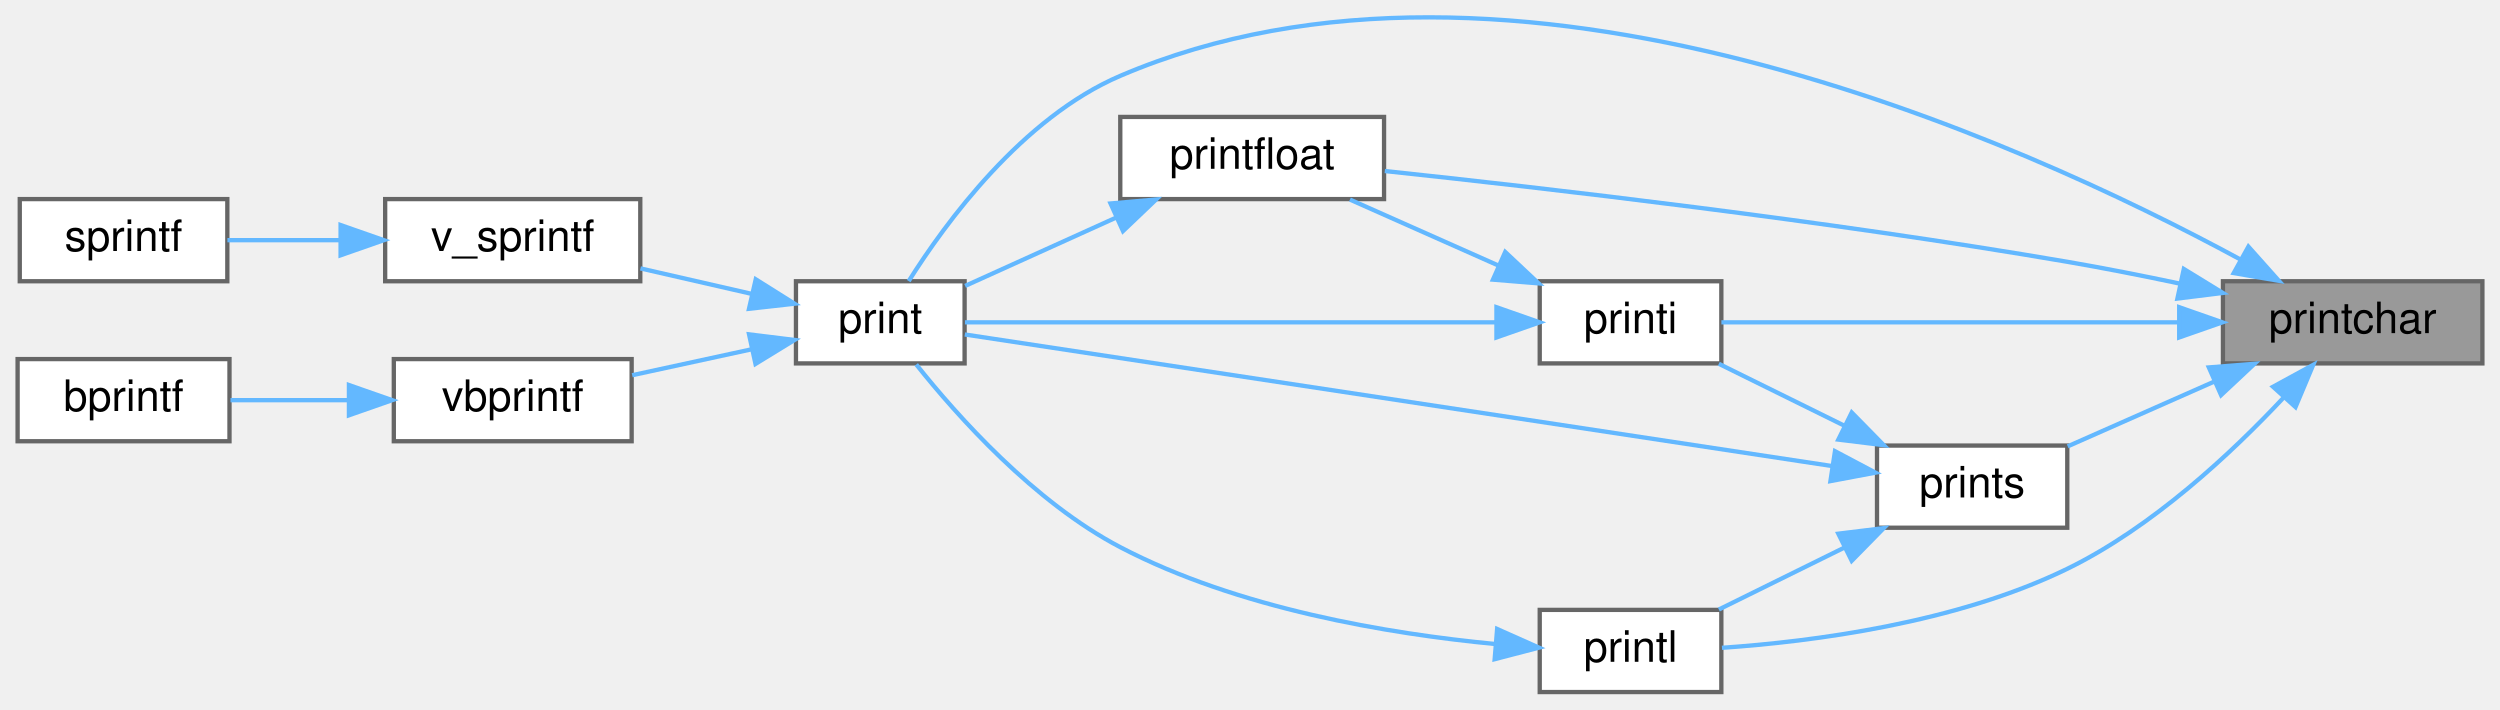
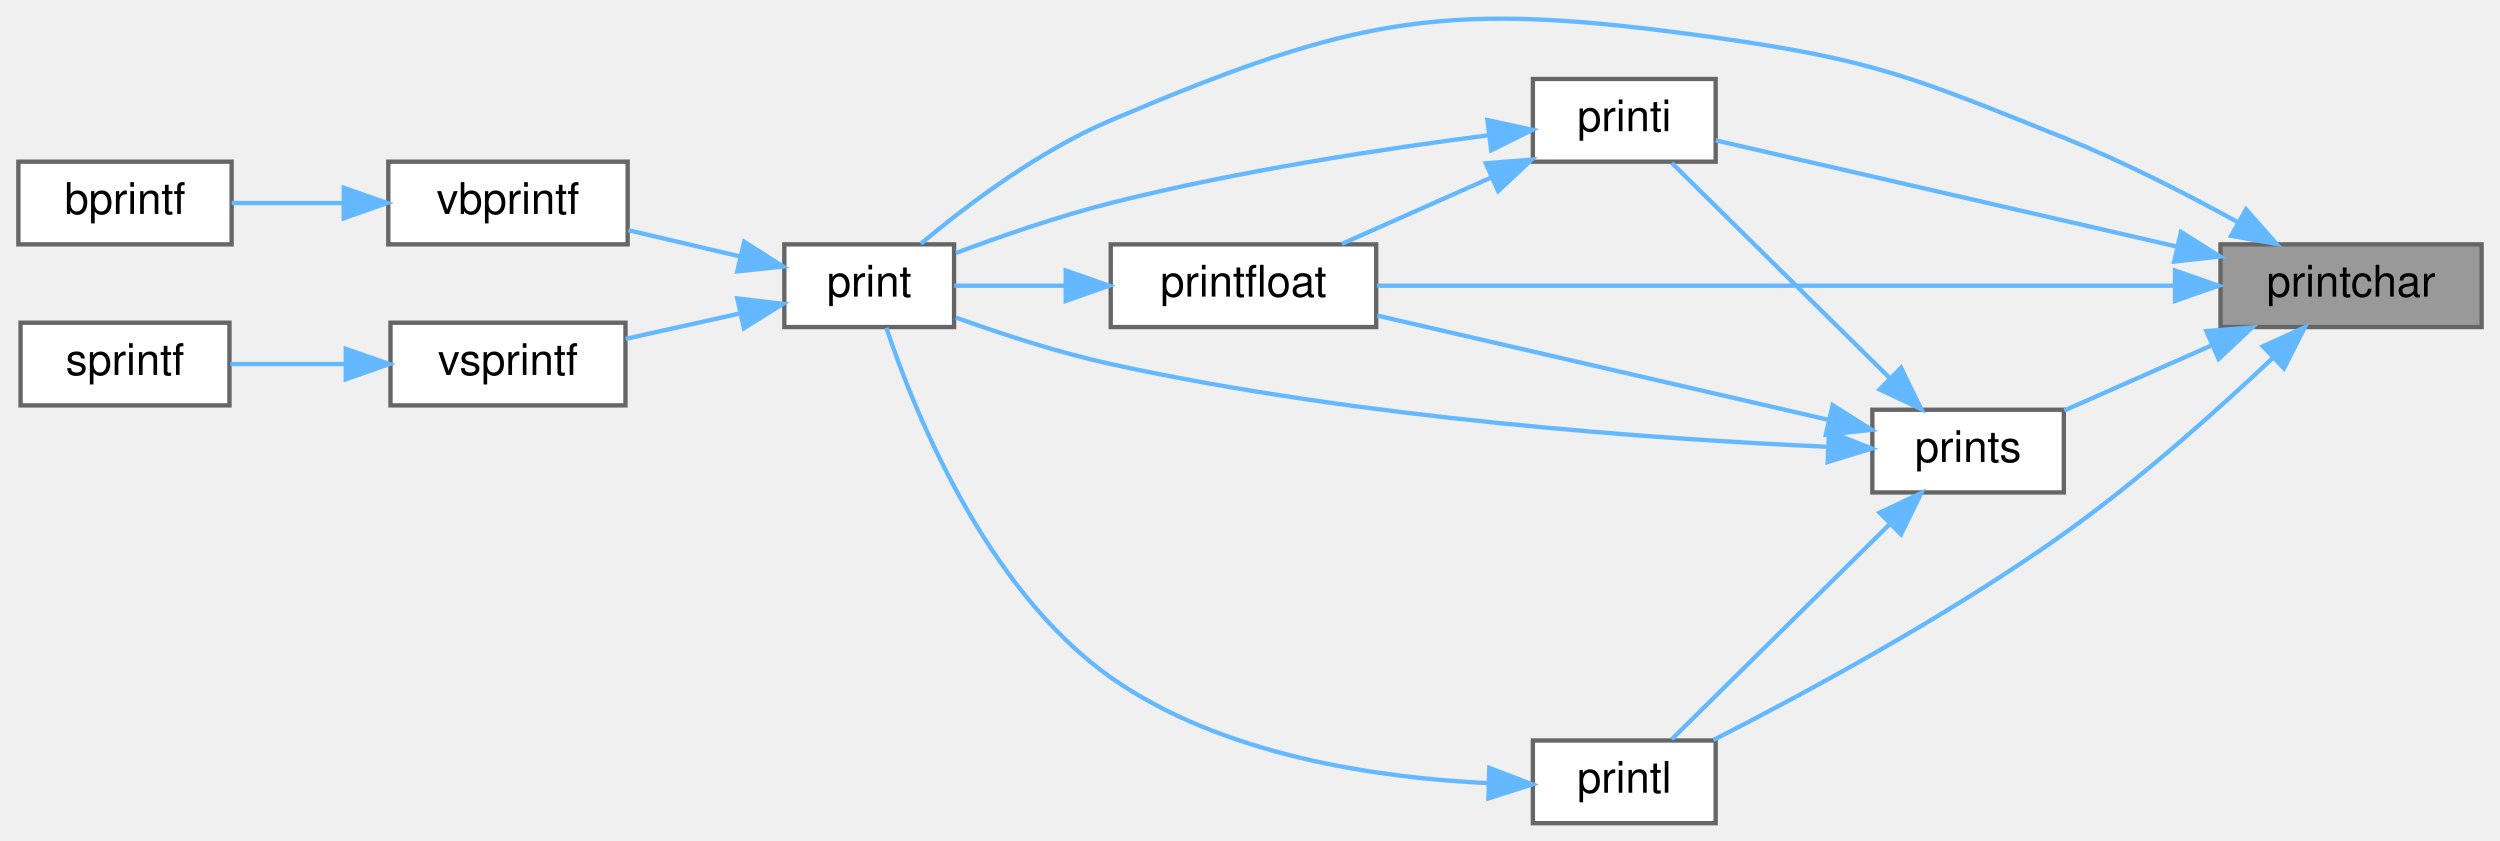
- <svg xmlns="http://www.w3.org/2000/svg" xmlns:xlink="http://www.w3.org/1999/xlink" width="578pt" height="164pt" viewBox="0.00 0.00 578.00 164.04">
-   <g id="graph0" class="graph" transform="scale(1 1) rotate(0) translate(4 160.04)">
+ <svg xmlns="http://www.w3.org/2000/svg" xmlns:xlink="http://www.w3.org/1999/xlink" width="574pt" height="193pt" viewBox="0.00 0.00 574.00 193.15">
+   <g id="graph0" class="graph" transform="scale(1 1) rotate(0) translate(4 189.15)">
    <g id="Node000001" class="node">
      <g id="a_Node000001">
        <a xlink:title=" ">
-           <polygon fill="#999999" stroke="#666666" points="570,-95 510,-95 510,-76 570,-76 570,-95" />
-           <text text-anchor="middle" x="540" y="-83" font-family="Helvetica,sans-Serif" font-size="10.00">printchar</text>
+           <polygon fill="#999999" stroke="#666666" points="566,-133 506,-133 506,-114 566,-114 566,-133" />
+           <text text-anchor="middle" x="536" y="-121" font-family="Helvetica,sans-Serif" font-size="10.00">printchar</text>
        </a>
      </g>
    </g>
    <g id="Node000002" class="node">
      <g id="a_Node000002">
        <a xlink:href="printf_8c.html#a5b328a8f32f082a641944307c97f9a34" target="_top" xlink:title=" ">
-           <polygon fill="white" stroke="#666666" points="219,-95 180,-95 180,-76 219,-76 219,-95" />
-           <text text-anchor="middle" x="199.5" y="-83" font-family="Helvetica,sans-Serif" font-size="10.00">print</text>
+           <polygon fill="white" stroke="#666666" points="215,-133 176,-133 176,-114 215,-114 215,-133" />
+           <text text-anchor="middle" x="195.5" y="-121" font-family="Helvetica,sans-Serif" font-size="10.00">print</text>
        </a>
      </g>
    </g>
    <g id="edge1_Node000001_Node000002" class="edge">
      <g id="a_edge1_Node000001_Node000002">
        <a xlink:title=" ">
-           <path fill="none" stroke="#63b8ff" d="M513.99,-100.06C463.24,-127.57 345.36,-181.12 255,-142.5 232.34,-132.81 214.6,-108.57 206.07,-95.03" />
-           <polygon fill="#63b8ff" stroke="#63b8ff" points="515.89,-103.01 522.94,-95.1 512.49,-96.89 515.89,-103.01" />
+           <path fill="none" stroke="#63b8ff" d="M510,-138.09C498.14,-144.61 483.62,-152.05 470,-157.5 435.66,-171.25 426.63,-175.34 390,-180.5 328.26,-189.2 308.4,-185.85 251,-161.5 234.43,-154.47 217.82,-141.9 207.37,-133.15" />
+           <polygon fill="#63b8ff" stroke="#63b8ff" points="511.87,-141.06 518.87,-133.11 508.44,-134.95 511.87,-141.06" />
        </a>
      </g>
    </g>
    <g id="Node000007" class="node">
      <g id="a_Node000007">
        <a xlink:href="printf_8c.html#a2c37f08c54b3dc54d13030c62cba67a7" target="_top" xlink:title=" ">
-           <polygon fill="white" stroke="#666666" points="316,-133 255,-133 255,-114 316,-114 316,-133" />
-           <text text-anchor="middle" x="285.5" y="-121" font-family="Helvetica,sans-Serif" font-size="10.00">printfloat</text>
+           <polygon fill="white" stroke="#666666" points="312,-133 251,-133 251,-114 312,-114 312,-133" />
+           <text text-anchor="middle" x="281.5" y="-121" font-family="Helvetica,sans-Serif" font-size="10.00">printfloat</text>
        </a>
      </g>
    </g>
    <g id="edge6_Node000001_Node000007" class="edge">
      <g id="a_edge6_Node000001_Node000007">
        <a xlink:title=" ">
-           <path fill="none" stroke="#63b8ff" d="M500.18,-94.42C491.58,-96.24 482.5,-98.04 474,-99.5 418.53,-109.01 353.23,-116.55 316.17,-120.49" />
-           <polygon fill="#63b8ff" stroke="#63b8ff" points="500.95,-97.84 509.98,-92.3 499.47,-91 500.95,-97.84" />
+           <path fill="none" stroke="#63b8ff" d="M495.27,-123.5C444.45,-123.5 357.59,-123.5 312.16,-123.5" />
+           <polygon fill="#63b8ff" stroke="#63b8ff" points="495.54,-127 505.54,-123.5 495.54,-120 495.54,-127" />
        </a>
      </g>
    </g>
    <g id="Node000008" class="node">
      <g id="a_Node000008">
        <a xlink:href="printf_8c.html#ad9c642f8af1fe47d03e648b146da3b8d" target="_top" xlink:title=" ">
-           <polygon fill="white" stroke="#666666" points="394,-95 352,-95 352,-76 394,-76 394,-95" />
-           <text text-anchor="middle" x="373" y="-83" font-family="Helvetica,sans-Serif" font-size="10.00">printi</text>
+           <polygon fill="white" stroke="#666666" points="390,-171 348,-171 348,-152 390,-152 390,-171" />
+           <text text-anchor="middle" x="369" y="-159" font-family="Helvetica,sans-Serif" font-size="10.00">printi</text>
        </a>
      </g>
    </g>
    <g id="edge8_Node000001_Node000008" class="edge">
      <g id="a_edge8_Node000001_Node000008">
        <a xlink:title=" ">
-           <path fill="none" stroke="#63b8ff" d="M499.58,-85.5C466.33,-85.5 420.1,-85.5 394.01,-85.5" />
-           <polygon fill="#63b8ff" stroke="#63b8ff" points="499.88,-89 509.88,-85.5 499.88,-82 499.88,-89" />
+           <path fill="none" stroke="#63b8ff" d="M496.01,-132.48C462.73,-140.14 416.22,-150.86 390.01,-156.89" />
+           <polygon fill="#63b8ff" stroke="#63b8ff" points="496.92,-135.86 505.88,-130.21 495.35,-129.04 496.92,-135.86" />
        </a>
      </g>
    </g>
    <g id="Node000009" class="node">
      <g id="a_Node000009">
        <a xlink:href="printf_8c.html#a700fcb0af9d5d9311fe8a86380747db7" target="_top" xlink:title=" ">
-           <polygon fill="white" stroke="#666666" points="394,-19 352,-19 352,0 394,0 394,-19" />
-           <text text-anchor="middle" x="373" y="-7" font-family="Helvetica,sans-Serif" font-size="10.00">printl</text>
+           <polygon fill="white" stroke="#666666" points="390,-19 348,-19 348,0 390,0 390,-19" />
+           <text text-anchor="middle" x="369" y="-7" font-family="Helvetica,sans-Serif" font-size="10.00">printl</text>
        </a>
      </g>
    </g>
    <g id="edge11_Node000001_Node000009" class="edge">
      <g id="a_edge11_Node000001_Node000009">
        <a xlink:title=" ">
-           <path fill="none" stroke="#63b8ff" d="M524.16,-68.23C512,-55.24 493.66,-38.09 474,-28.5 448.27,-15.95 415.06,-11.67 394.14,-10.23" />
-           <polygon fill="#63b8ff" stroke="#63b8ff" points="521.58,-70.6 530.88,-75.67 526.78,-65.9 521.58,-70.6" />
+           <path fill="none" stroke="#63b8ff" d="M517.89,-106.78C505.23,-94.84 487.25,-78.79 470,-66.5 443.47,-47.6 410.18,-29.66 389.5,-19.12" />
+           <polygon fill="#63b8ff" stroke="#63b8ff" points="515.74,-109.57 525.39,-113.95 520.58,-104.51 515.74,-109.57" />
        </a>
      </g>
    </g>
    <g id="Node000010" class="node">
      <g id="a_Node000010">
        <a xlink:href="printf_8c.html#a6ce76a789a6153b7e1b16bc3a6969563" target="_top" xlink:title=" ">
-           <polygon fill="white" stroke="#666666" points="474,-57 430,-57 430,-38 474,-38 474,-57" />
-           <text text-anchor="middle" x="452" y="-45" font-family="Helvetica,sans-Serif" font-size="10.00">prints</text>
+           <polygon fill="white" stroke="#666666" points="470,-95 426,-95 426,-76 470,-76 470,-95" />
+           <text text-anchor="middle" x="448" y="-83" font-family="Helvetica,sans-Serif" font-size="10.00">prints</text>
        </a>
      </g>
    </g>
    <g id="edge13_Node000001_Node000010" class="edge">
      <g id="a_edge13_Node000001_Node000010">
        <a xlink:title=" ">
-           <path fill="none" stroke="#63b8ff" d="M507.83,-71.73C496.62,-66.78 484.25,-61.31 474.1,-56.82" />
-           <polygon fill="#63b8ff" stroke="#63b8ff" points="506.74,-75.07 517.3,-75.91 509.57,-68.67 506.74,-75.07" />
+           <path fill="none" stroke="#63b8ff" d="M503.83,-109.73C492.62,-104.78 480.25,-99.31 470.1,-94.82" />
+           <polygon fill="#63b8ff" stroke="#63b8ff" points="502.74,-113.07 513.3,-113.91 505.57,-106.67 502.74,-113.07" />
        </a>
      </g>
    </g>
    <g id="Node000003" class="node">
      <g id="a_Node000003">
-         <a xlink:href="printf_8h.html#a89206cd7a5ee84d4340e223078709043" target="_top" xlink:title=" ">
-           <polygon fill="white" stroke="#666666" points="144,-114 85,-114 85,-95 144,-95 144,-114" />
-           <text text-anchor="middle" x="114.5" y="-102" font-family="Helvetica,sans-Serif" font-size="10.00">v_sprintf</text>
+         <a xlink:href="printf_8h.html#a65fa2c2b1fdeb49ee1d35b47be733d17" target="_top" xlink:title=" ">
+           <polygon fill="white" stroke="#666666" points="140,-152 85,-152 85,-133 140,-133 140,-152" />
+           <text text-anchor="middle" x="112.5" y="-140" font-family="Helvetica,sans-Serif" font-size="10.00">vbprintf</text>
        </a>
      </g>
    </g>
    <g id="edge2_Node000002_Node000003" class="edge">
      <g id="a_edge2_Node000002_Node000003">
        <a xlink:title=" ">
-           <path fill="none" stroke="#63b8ff" d="M169.67,-92.1C161.37,-94 152.32,-96.07 144.04,-97.97" />
-           <polygon fill="#63b8ff" stroke="#63b8ff" points="170.7,-95.45 179.67,-89.81 169.14,-88.63 170.7,-95.45" />
+           <path fill="none" stroke="#63b8ff" d="M165.96,-130.19C157.57,-132.16 148.43,-134.31 140.16,-136.25" />
+           <polygon fill="#63b8ff" stroke="#63b8ff" points="166.78,-133.6 175.71,-127.91 165.18,-126.78 166.78,-133.6" />
        </a>
      </g>
    </g>
    <g id="Node000005" class="node">
      <g id="a_Node000005">
-         <a xlink:href="printf_8h.html#a65fa2c2b1fdeb49ee1d35b47be733d17" target="_top" xlink:title=" ">
-           <polygon fill="white" stroke="#666666" points="142,-77 87,-77 87,-58 142,-58 142,-77" />
-           <text text-anchor="middle" x="114.5" y="-65" font-family="Helvetica,sans-Serif" font-size="10.00">vbprintf</text>
+         <a xlink:href="printf_8h.html#a984687e0cb1dfa69b33161177d270337" target="_top" xlink:title=" ">
+           <polygon fill="white" stroke="#666666" points="139.5,-115 85.5,-115 85.5,-96 139.5,-96 139.5,-115" />
+           <text text-anchor="middle" x="112.5" y="-103" font-family="Helvetica,sans-Serif" font-size="10.00">vsprintf</text>
        </a>
      </g>
    </g>
    <g id="edge4_Node000002_Node000005" class="edge">
      <g id="a_edge4_Node000002_Node000005">
        <a xlink:title=" ">
-           <path fill="none" stroke="#63b8ff" d="M169.68,-79.25C160.73,-77.31 150.92,-75.18 142.13,-73.27" />
-           <polygon fill="#63b8ff" stroke="#63b8ff" points="169.15,-82.72 179.67,-81.42 170.64,-75.88 169.15,-82.72" />
+           <path fill="none" stroke="#63b8ff" d="M165.78,-117.12C157.23,-115.22 147.92,-113.15 139.55,-111.29" />
+           <polygon fill="#63b8ff" stroke="#63b8ff" points="165.19,-120.57 175.71,-119.33 166.71,-113.74 165.19,-120.57" />
        </a>
      </g>
    </g>
    <g id="Node000004" class="node">
      <g id="a_Node000004">
-         <a xlink:href="printf_8h.html#a014f72d1eb635d44f4547d6153c9afd1" target="_top" xlink:title=" ">
-           <polygon fill="white" stroke="#666666" points="48.5,-114 0.5,-114 0.5,-95 48.5,-95 48.5,-114" />
-           <text text-anchor="middle" x="24.5" y="-102" font-family="Helvetica,sans-Serif" font-size="10.00">sprintf</text>
+         <a xlink:href="printf_8h.html#a30e09ab10214b5e9b93f4c765f373649" target="_top" xlink:title=" ">
+           <polygon fill="white" stroke="#666666" points="49,-152 0,-152 0,-133 49,-133 49,-152" />
+           <text text-anchor="middle" x="24.5" y="-140" font-family="Helvetica,sans-Serif" font-size="10.00">bprintf</text>
        </a>
      </g>
    </g>
    <g id="edge3_Node000003_Node000004" class="edge">
      <g id="a_edge3_Node000003_Node000004">
        <a xlink:title=" ">
-           <path fill="none" stroke="#63b8ff" d="M74.49,-104.5C65.62,-104.5 56.47,-104.5 48.52,-104.5" />
-           <polygon fill="#63b8ff" stroke="#63b8ff" points="74.69,-108 84.69,-104.5 74.69,-101 74.69,-108" />
+           <path fill="none" stroke="#63b8ff" d="M74.49,-142.5C65.85,-142.5 56.88,-142.5 49.02,-142.5" />
+           <polygon fill="#63b8ff" stroke="#63b8ff" points="74.76,-146 84.76,-142.5 74.76,-139 74.76,-146" />
        </a>
      </g>
    </g>
    <g id="Node000006" class="node">
      <g id="a_Node000006">
-         <a xlink:href="printf_8h.html#a30e09ab10214b5e9b93f4c765f373649" target="_top" xlink:title=" ">
-           <polygon fill="white" stroke="#666666" points="49,-77 0,-77 0,-58 49,-58 49,-77" />
-           <text text-anchor="middle" x="24.5" y="-65" font-family="Helvetica,sans-Serif" font-size="10.00">bprintf</text>
+         <a xlink:href="printf_8h.html#a014f72d1eb635d44f4547d6153c9afd1" target="_top" xlink:title=" ">
+           <polygon fill="white" stroke="#666666" points="48.5,-115 0.5,-115 0.5,-96 48.5,-96 48.5,-115" />
+           <text text-anchor="middle" x="24.5" y="-103" font-family="Helvetica,sans-Serif" font-size="10.00">sprintf</text>
        </a>
      </g>
    </g>
    <g id="edge5_Node000005_Node000006" class="edge">
      <g id="a_edge5_Node000005_Node000006">
        <a xlink:title=" ">
-           <path fill="none" stroke="#63b8ff" d="M76.48,-67.5C67.26,-67.5 57.62,-67.5 49.23,-67.5" />
-           <polygon fill="#63b8ff" stroke="#63b8ff" points="76.62,-71 86.62,-67.5 76.62,-64 76.62,-71" />
+           <path fill="none" stroke="#63b8ff" d="M75.03,-105.5C66.11,-105.5 56.8,-105.5 48.69,-105.5" />
+           <polygon fill="#63b8ff" stroke="#63b8ff" points="75.23,-109 85.23,-105.5 75.23,-102 75.23,-109" />
        </a>
      </g>
    </g>
    <g id="edge7_Node000007_Node000002" class="edge">
      <g id="a_edge7_Node000007_Node000002">
        <a xlink:title=" ">
-           <path fill="none" stroke="#63b8ff" d="M253.9,-109.66C242.25,-104.39 229.33,-98.54 219.12,-93.92" />
-           <polygon fill="#63b8ff" stroke="#63b8ff" points="252.75,-112.98 263.3,-113.91 255.63,-106.6 252.75,-112.98" />
+           <path fill="none" stroke="#63b8ff" d="M240.38,-123.5C231.51,-123.5 222.52,-123.5 215.02,-123.5" />
+           <polygon fill="#63b8ff" stroke="#63b8ff" points="240.65,-127 250.65,-123.5 240.65,-120 240.65,-127" />
        </a>
      </g>
    </g>
    <g id="edge9_Node000008_Node000002" class="edge">
      <g id="a_edge9_Node000008_Node000002">
        <a xlink:title=" ">
-           <path fill="none" stroke="#63b8ff" d="M341.75,-85.5C306.26,-85.5 248.54,-85.5 219.08,-85.5" />
-           <polygon fill="#63b8ff" stroke="#63b8ff" points="341.99,-89 351.99,-85.5 341.99,-82 341.99,-89" />
+           <path fill="none" stroke="#63b8ff" d="M337.74,-158.06C313.94,-155 280.06,-149.87 251,-142.5 238.96,-139.45 225.79,-134.89 215.42,-131.01" />
+           <polygon fill="#63b8ff" stroke="#63b8ff" points="337.55,-161.56 347.91,-159.32 338.42,-154.62 337.55,-161.56" />
        </a>
      </g>
    </g>
    <g id="edge10_Node000008_Node000007" class="edge">
      <g id="a_edge10_Node000008_Node000007">
        <a xlink:title=" ">
-           <path fill="none" stroke="#63b8ff" d="M342.29,-98.7C331.05,-103.7 318.47,-109.29 308.11,-113.89" />
-           <polygon fill="#63b8ff" stroke="#63b8ff" points="344.02,-101.77 351.74,-94.51 341.18,-95.37 344.02,-101.77" />
+           <path fill="none" stroke="#63b8ff" d="M338.29,-148.3C327.05,-143.3 314.47,-137.71 304.11,-133.11" />
+           <polygon fill="#63b8ff" stroke="#63b8ff" points="337.18,-151.63 347.74,-152.49 340.02,-145.23 337.18,-151.63" />
        </a>
      </g>
    </g>
    <g id="edge12_Node000009_Node000002" class="edge">
      <g id="a_edge12_Node000009_Node000002">
        <a xlink:title=" ">
-           <path fill="none" stroke="#63b8ff" d="M341.66,-11.11C317.09,-13.47 282.21,-19.26 255,-33.5 235.07,-43.93 217.32,-63.82 207.82,-75.75" />
-           <polygon fill="#63b8ff" stroke="#63b8ff" points="342.15,-14.58 351.83,-10.27 341.58,-7.6 342.15,-14.58" />
+           <path fill="none" stroke="#63b8ff" d="M337.76,-9.2C312.46,-10.38 276.5,-15.51 251,-33.5 222.04,-53.93 205.68,-95.08 199.45,-113.81" />
+           <polygon fill="#63b8ff" stroke="#63b8ff" points="337.99,-12.7 347.89,-8.92 337.79,-5.7 337.99,-12.7" />
        </a>
      </g>
    </g>
    <g id="edge14_Node000010_Node000002" class="edge">
      <g id="a_edge14_Node000010_Node000002">
        <a xlink:title=" ">
-           <path fill="none" stroke="#63b8ff" d="M419.49,-52.28C366.6,-60.3 261.59,-76.23 219.05,-82.69" />
-           <polygon fill="#63b8ff" stroke="#63b8ff" points="420.28,-55.7 429.64,-50.74 419.23,-48.78 420.28,-55.7" />
-         </a>
-       </g>
-     </g>
-     <g id="edge15_Node000010_Node000008" class="edge">
-       <g id="a_edge15_Node000010_Node000008">
-         <a xlink:title=" ">
-           <path fill="none" stroke="#63b8ff" d="M422.33,-61.65C412.69,-66.41 402.18,-71.59 393.42,-75.91" />
-           <polygon fill="#63b8ff" stroke="#63b8ff" points="424.15,-64.65 431.57,-57.09 421.05,-58.38 424.15,-64.65" />
-         </a>
-       </g>
-     </g>
-     <g id="edge16_Node000010_Node000009" class="edge">
-       <g id="a_edge16_Node000010_Node000009">
-         <a xlink:title=" ">
-           <path fill="none" stroke="#63b8ff" d="M422.33,-33.35C412.69,-28.59 402.18,-23.41 393.42,-19.09" />
-           <polygon fill="#63b8ff" stroke="#63b8ff" points="421.05,-36.62 431.57,-37.91 424.15,-30.35 421.05,-36.62" />
+           <path fill="none" stroke="#63b8ff" d="M415.68,-86.49C376.7,-88.23 308.26,-92.94 251,-105.5 238.93,-108.15 225.77,-112.45 215.4,-116.19" />
+           <polygon fill="#63b8ff" stroke="#63b8ff" points="416.02,-89.98 425.87,-86.08 415.73,-82.99 416.02,-89.98" />
+         </a>
+       </g>
+     </g>
+     <g id="edge15_Node000010_Node000007" class="edge">
+       <g id="a_edge15_Node000010_Node000007">
+         <a xlink:title=" ">
+           <path fill="none" stroke="#63b8ff" d="M415.97,-92.67C386.19,-99.55 341.54,-109.86 312.21,-116.64" />
+           <polygon fill="#63b8ff" stroke="#63b8ff" points="416.88,-96.05 425.83,-90.39 415.3,-89.23 416.88,-96.05" />
+         </a>
+       </g>
+     </g>
+     <g id="edge16_Node000010_Node000008" class="edge">
+       <g id="a_edge16_Node000010_Node000008">
+         <a xlink:title=" ">
+           <path fill="none" stroke="#63b8ff" d="M429.91,-102.37C414.56,-117.52 392.54,-139.25 379.92,-151.71" />
+           <polygon fill="#63b8ff" stroke="#63b8ff" points="432.59,-104.64 437.25,-95.13 427.67,-99.66 432.59,-104.64" />
+         </a>
+       </g>
+     </g>
+     <g id="edge17_Node000010_Node000009" class="edge">
+       <g id="a_edge17_Node000010_Node000009">
+         <a xlink:title=" ">
+           <path fill="none" stroke="#63b8ff" d="M429.91,-68.63C414.56,-53.48 392.54,-31.75 379.92,-19.29" />
+           <polygon fill="#63b8ff" stroke="#63b8ff" points="427.67,-71.34 437.25,-75.87 432.59,-66.36 427.67,-71.34" />
        </a>
      </g>
    </g>
  </g>
</svg>
